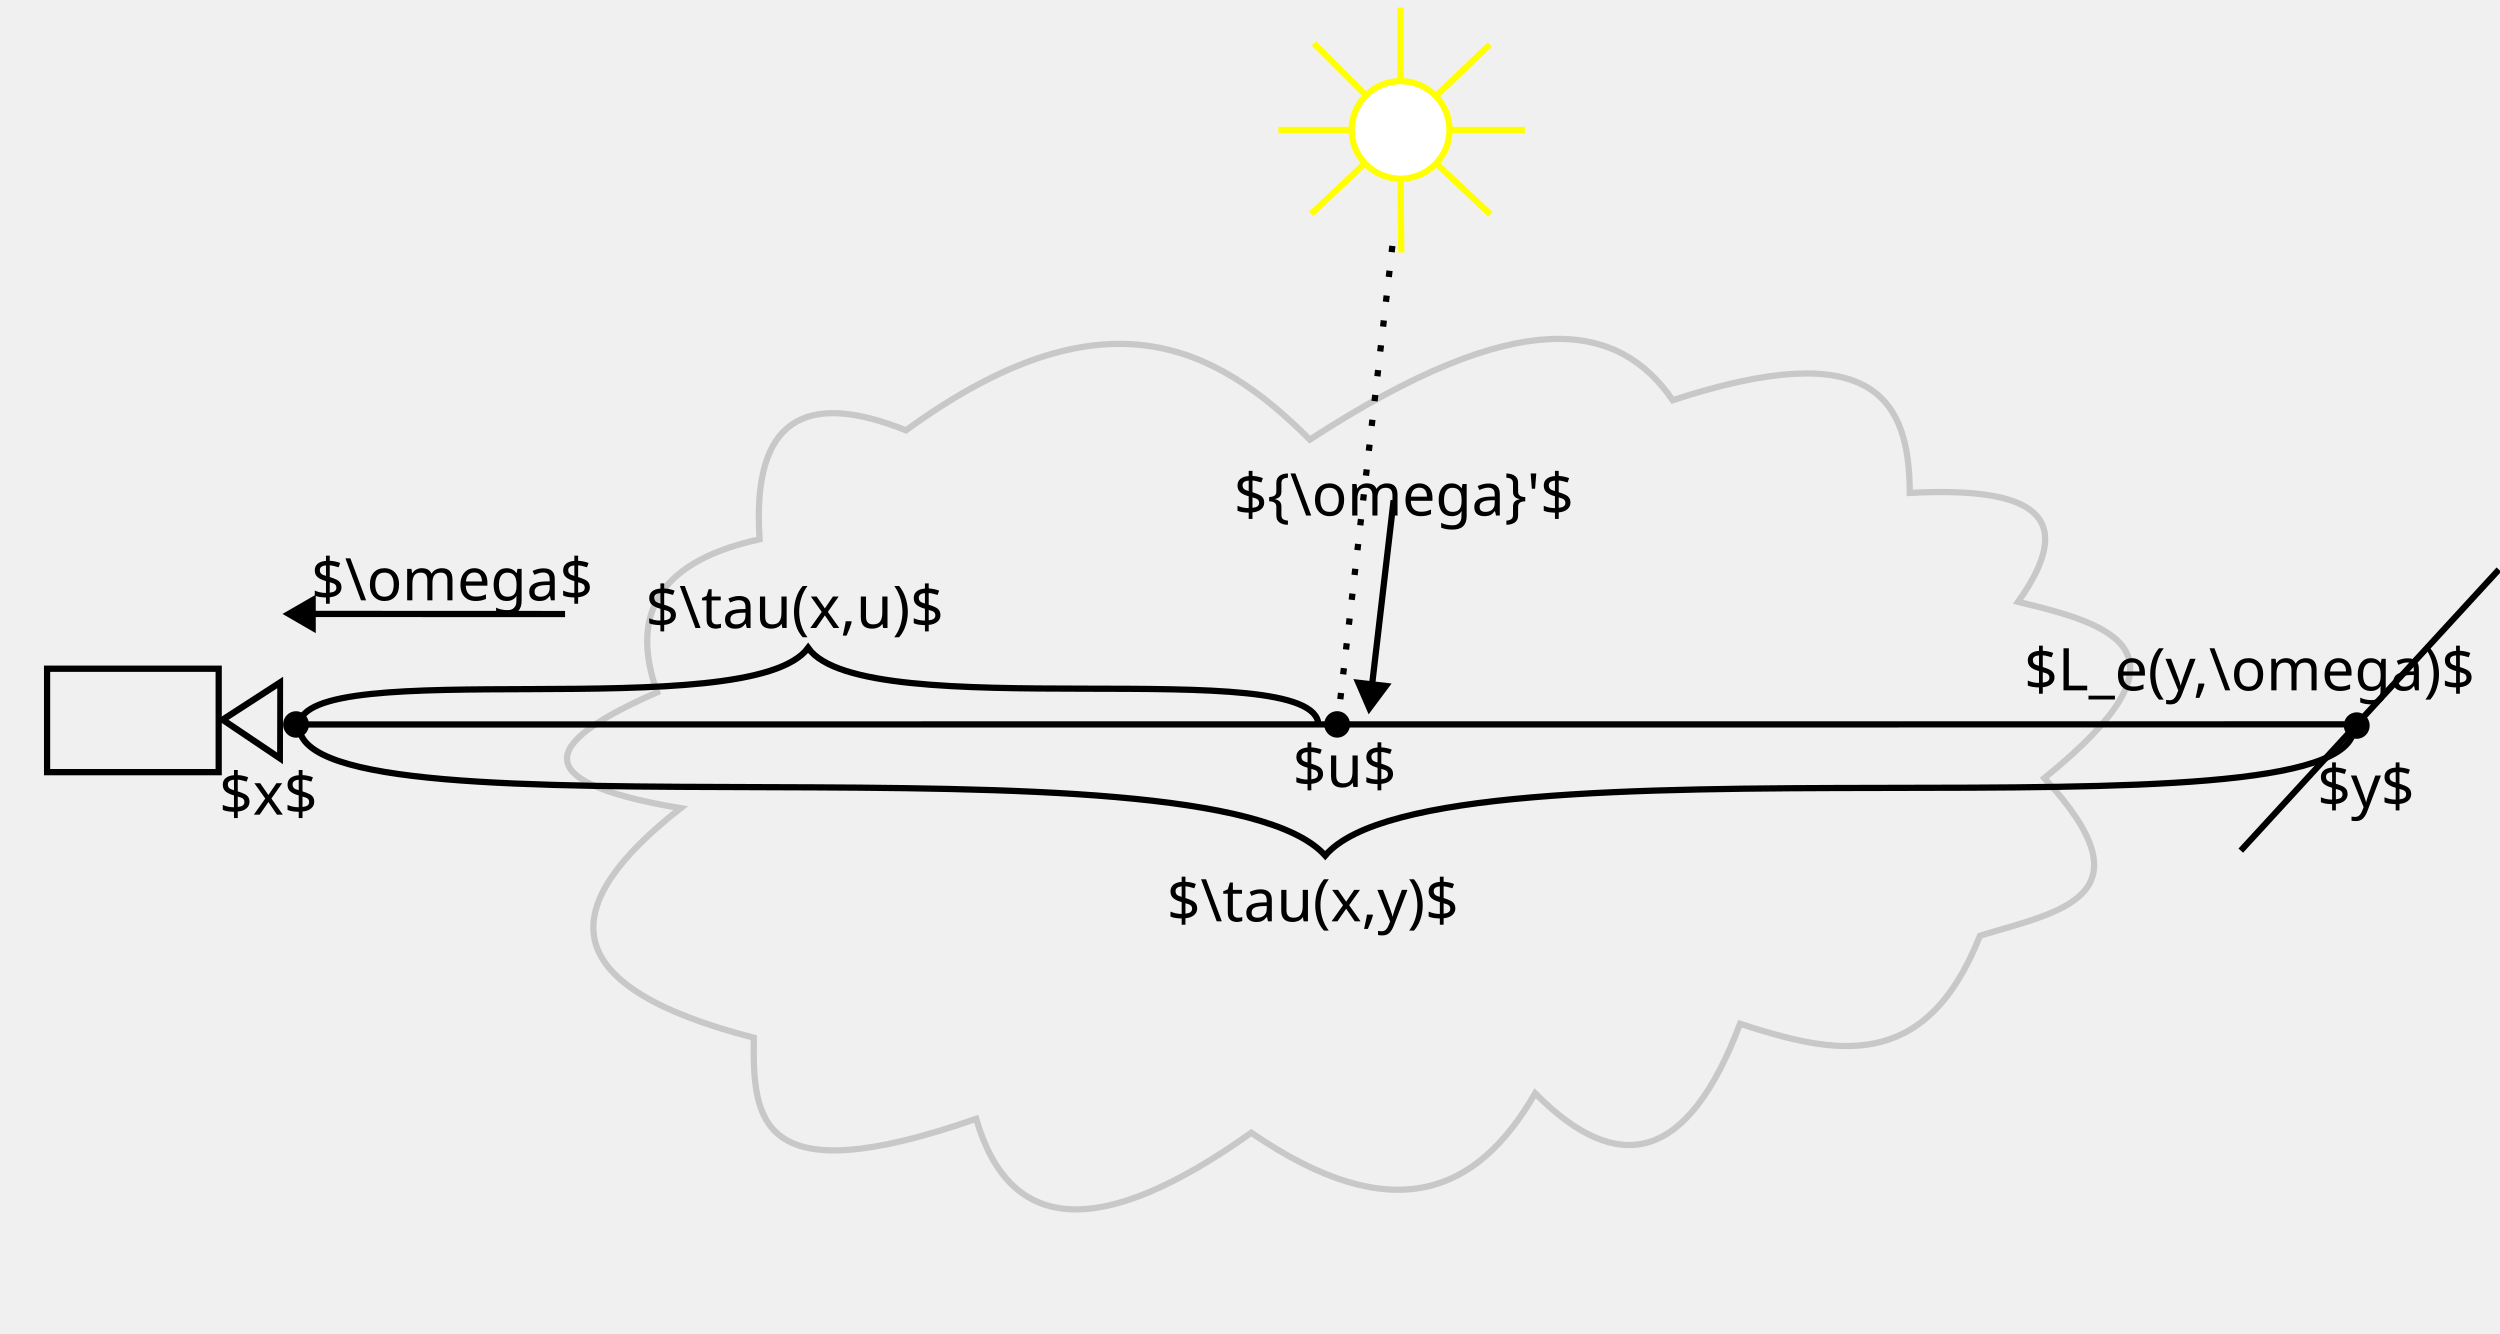
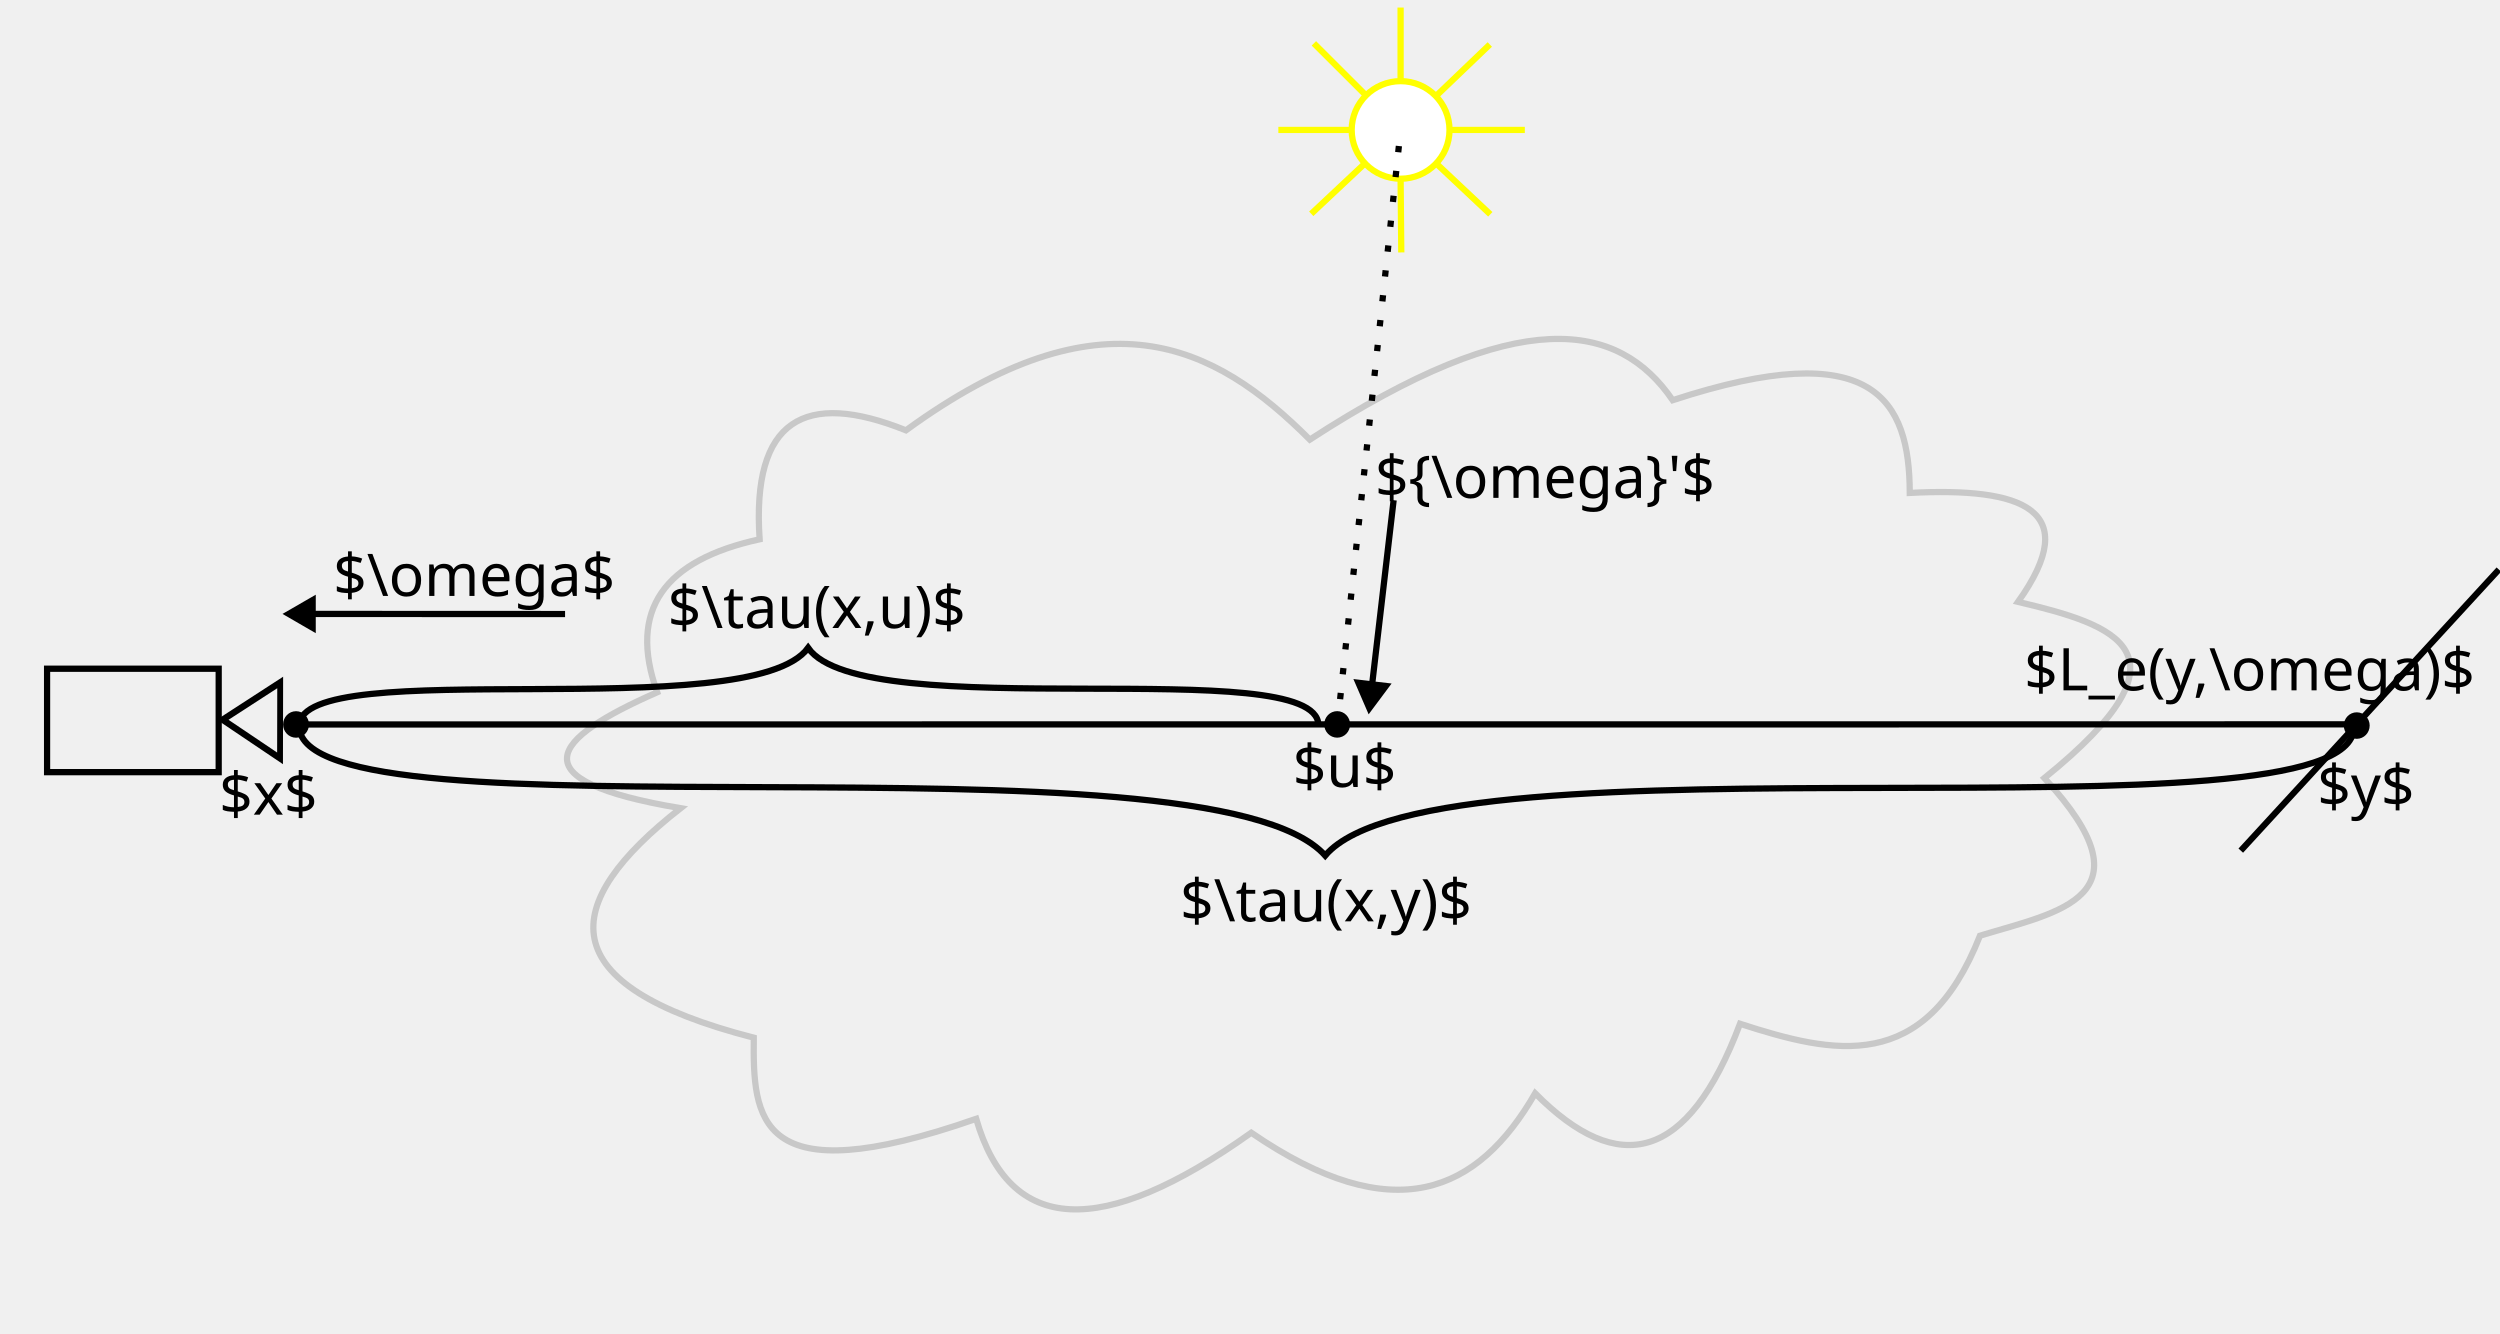
<svg xmlns="http://www.w3.org/2000/svg" width="300mm" height="160mm" viewBox="0 0 300 160" version="1.1" id="svg9745">
  <defs id="defs9742">
    <marker style="overflow:visible" id="TriangleStart" refX="0" refY="0" orient="auto-start-reverse" markerWidth="5.324" markerHeight="6.155" viewBox="0 0 5.324 6.155" preserveAspectRatio="xMidYMid">
      <path transform="scale(0.5)" style="fill:context-stroke;fill-rule:evenodd;stroke:context-stroke;stroke-width:1pt" d="M 5.77,0 -2.88,5 V -5 Z" id="path135" />
    </marker>
  </defs>
  <g id="layer1">
    <g id="g24383" transform="matrix(1.321862,0,0,1.335709,-1.627611,-28.75392)" style="stroke-width:0.564;stroke-dasharray:none">
      <rect style="fill:#000000;fill-opacity:0;fill-rule:evenodd;stroke:#000000;stroke-width:0.564;stroke-dasharray:none;stroke-opacity:1" id="rect23545" width="15.579" height="9.292" x="5.505" y="81.605" />
      <path style="fill:#000000;fill-opacity:0;stroke:#000000;stroke-width:3.729;stroke-dasharray:none;stroke-opacity:1" id="path24379" d="M 23.832,56.182 -12.034,33.699 25.37,13.879 Z" transform="matrix(0.1421574,-0.00419207,0.0048424,0.1609977,22.99368,80.71258)" />
    </g>
    <path style="fill:none;stroke:#c8c8c8;stroke-width:0.75;stroke-linecap:butt;stroke-linejoin:miter;stroke-dasharray:none;stroke-opacity:1" d="m 81.673,96.983 c -14.692,11.506 -15.775,21.215 8.78,27.54 -0.09,9.628 0.233,18.962 26.69,9.736 4.013,13.846 14.951,14.528 33.012,1.669 17.138,11.75 27.194,7.179 34.065,-4.729 10,10.093 18.328,8.26 24.583,-8.345 11.21,3.623 22.18,6.178 28.797,-10.571 9.37,-2.861 20.969,-4.592 7.726,-18.916 18.684,-15.101 8.447,-18.401 -3.161,-21.142 C 250.09,61.114 242.694,58.444 229.172,59.151 229.14,47.956 224.863,40.124 200.726,48.023 194.2,38.524 182.353,36.401 157.178,52.752 145.704,41.26 132.234,34.51 108.714,51.64 96.589,46.771 90.174,50.303 91.155,64.714 79.729,67.206 75.307,73.165 78.863,83.074 c -12.676,5.561 -17.103,10.561 2.81,13.909 z" id="path10311" />
    <path style="fill:none;stroke:#000000;stroke-width:0.75;stroke-linecap:butt;stroke-linejoin:miter;stroke-dasharray:none;stroke-opacity:1" d="M 268.893,102.075 299.866,68.348" id="path10375" />
    <g id="g11805" transform="matrix(0.6316355,0,0,0.6301597,135.8995,-95.66138)" style="stroke-width:1.189;stroke-dasharray:none;stroke:#ffff00;stroke-opacity:1">
      <path style="fill:none;stroke:#ffff00;stroke-width:1.189;stroke-linecap:butt;stroke-linejoin:miter;stroke-dasharray:none;stroke-opacity:1" d="M 50.934,167.256 V 153.241" id="path10742" />
      <path style="fill:none;stroke:#ffff00;stroke-width:1.189;stroke-linecap:butt;stroke-linejoin:miter;stroke-dasharray:none;stroke-opacity:1" d="M 60.226,176.548 H 74.539" id="path10744" />
      <path style="fill:none;stroke:#ffff00;stroke-width:1.189;stroke-linecap:butt;stroke-linejoin:miter;stroke-dasharray:none;stroke-opacity:1" d="M 41.642,176.548 H 27.709" id="path10746" />
      <path style="fill:none;stroke:#ffff00;stroke-width:1.189;stroke-linecap:butt;stroke-linejoin:miter;stroke-dasharray:none;stroke-opacity:1" d="m 50.934,176.548 v 9.292 l 0.132,14.035" id="path10748" />
      <path style="fill:none;stroke:#ffff00;stroke-width:1.189;stroke-linecap:butt;stroke-linejoin:miter;stroke-dasharray:none;stroke-opacity:1" d="m 50.934,176.548 17.041,16.066" id="path10750" />
      <path style="fill:none;stroke:#ffff00;stroke-width:1.189;stroke-linecap:butt;stroke-linejoin:miter;stroke-dasharray:none;stroke-opacity:1" d="M 67.883,160.275 50.934,176.548 34.459,160.063" id="path10752" />
      <path style="fill:none;stroke:#ffff00;stroke-width:1.189;stroke-linecap:butt;stroke-linejoin:miter;stroke-dasharray:none;stroke-opacity:1" d="M 50.934,176.548 33.957,192.518" id="path10754" />
      <circle style="fill:#ffffff;fill-opacity:1;stroke:#ffff00;stroke-width:1.189;stroke-dasharray:none;stroke-opacity:1" id="path10377" cx="50.934" cy="176.548" r="9.292" />
    </g>
    <ellipse style="fill:#000000;fill-opacity:1;stroke:#000000;stroke-width:0.75;stroke-opacity:0.996" id="path10525" cx="35.525" cy="86.935" rx="1.178" ry="1.217" />
    <ellipse style="fill:#000000;fill-opacity:1;stroke:#000000;stroke-width:0.75;stroke-opacity:0.996" id="path10525-3" cx="160.459" cy="86.929" rx="1.178" ry="1.217" />
    <ellipse style="fill:#000000;fill-opacity:1;stroke:#000000;stroke-width:0.75;stroke-opacity:0.996" id="path10525-5" cx="282.808" cy="87.068" rx="1.178" ry="1.217" />
    <path style="fill:none;stroke:#000000;stroke-width:0.75;stroke-linecap:butt;stroke-linejoin:miter;stroke-dasharray:none;stroke-opacity:1" d="m 35.525,86.935 247.283,-0.013" id="path11550" />
    <text xml:space="preserve" style="font-size:7.056px;line-height:1.25;font-family:'Bodoni MT';-inkscape-font-specification:'Bodoni MT';stroke-width:0.265" x="26.298" y="97.761" id="text11554">
      <tspan id="tspan11552" style="font-size:7.056px;stroke-width:0.265" x="26.298" y="97.761">$x$</tspan>
    </text>
    <text xml:space="preserve" style="font-size:7.056px;line-height:1.25;font-family:'Bodoni MT';-inkscape-font-specification:'Bodoni MT';stroke-width:0.265" x="155.124" y="94.439" id="text11554-8">
      <tspan id="tspan11552-5" style="font-size:7.056px;stroke-width:0.265" x="155.124" y="94.439">$u$</tspan>
    </text>
    <text xml:space="preserve" style="font-size:7.056px;line-height:1.25;font-family:'Bodoni MT';-inkscape-font-specification:'Bodoni MT';stroke-width:0.265" x="278.071" y="96.842" id="text11554-7">
      <tspan id="tspan11552-6" style="font-size:7.056px;stroke-width:0.265" x="278.071" y="96.842">$y$</tspan>
    </text>
    <path style="fill:none;stroke:#000000;stroke-width:0.75;stroke-linecap:butt;stroke-linejoin:miter;stroke-dasharray:none;stroke-opacity:1;marker-start:url(#TriangleStart)" d="m 36.562,73.671 31.246,0.013" id="path11600" />
-     <text xml:space="preserve" style="font-size:7.056px;line-height:1.25;font-family:'Bodoni MT';-inkscape-font-specification:'Bodoni MT';stroke-width:0.265" x="37.335" y="72.044" id="text11554-9">
-       <tspan id="tspan11552-0" style="font-size:7.056px;stroke-width:0.265" x="37.335" y="72.044">$\omega$</tspan>
+     <text xml:space="preserve" style="font-size:7.056px;line-height:1.25;font-family:'Bodoni MT';-inkscape-font-specification:'Bodoni MT';stroke-width:0.265" x="39.98" y="71.515" id="text11554-9">
+       <tspan id="tspan11552-0" style="font-size:7.056px;stroke-width:0.265" x="39.98" y="71.515">$\omega$</tspan>
    </text>
-     <path style="fill:none;stroke:#000000;stroke-width:0.75;stroke-linecap:butt;stroke-linejoin:miter;stroke-dasharray:0.75, 2.25;stroke-dashoffset:0;stroke-opacity:1" d="m 160.497,86.882 6.729,-58.608" id="path11735" />
+     <path style="fill:none;stroke:#000000;stroke-width:0.75;stroke-linecap:butt;stroke-linejoin:miter;stroke-dasharray:0.75, 2.25;stroke-dashoffset:0;stroke-opacity:1" d="m 160.497,86.882 7.575,-71.29" id="path11735" />
    <path style="fill:none;stroke:#000000;stroke-width:0.75;stroke-linecap:butt;stroke-linejoin:miter;stroke-opacity:1;marker-start:url(#TriangleStart);stroke-dasharray:none" d="m 164.545,83.074 2.691,-23.051" id="path11735-1" />
-     <text xml:space="preserve" style="font-size:7.056px;line-height:1.25;font-family:'Bodoni MT';-inkscape-font-specification:'Bodoni MT';stroke-width:0.265" x="148.063" y="61.865" id="text11554-9-8">
-       <tspan id="tspan11552-0-1" style="font-size:7.056px;stroke-width:0.265" x="148.063" y="61.865">${\omega}'$</tspan>
+     <text xml:space="preserve" style="font-size:7.056px;line-height:1.25;font-family:'Bodoni MT';-inkscape-font-specification:'Bodoni MT';stroke-width:0.265" x="164.997" y="59.748" id="text11554-9-8">
+       <tspan id="tspan11552-0-1" style="font-size:7.056px;stroke-width:0.265" x="164.997" y="59.748">${\omega}'$</tspan>
    </text>
-     <text xml:space="preserve" style="font-size:7.056px;line-height:1.25;font-family:'Bodoni MT';-inkscape-font-specification:'Bodoni MT';stroke-width:0.265" x="140.021" y="110.564" id="text11554-9-2">
-       <tspan id="tspan11552-0-4" style="font-size:7.056px;stroke-width:0.265" x="140.021" y="110.564">$\tau(x,y)$</tspan>
+     <text xml:space="preserve" style="font-size:7.056px;line-height:1.25;font-family:'Bodoni MT';-inkscape-font-specification:'Bodoni MT';stroke-width:0.265" x="141.608" y="110.564" id="text11554-9-2">
+       <tspan id="tspan11552-0-4" style="font-size:7.056px;stroke-width:0.265" x="141.608" y="110.564">$\tau(x,y)$</tspan>
    </text>
-     <text xml:space="preserve" style="font-size:7.056px;line-height:1.25;font-family:'Bodoni MT';-inkscape-font-specification:'Bodoni MT';stroke-width:0.265" x="77.468" y="75.362" id="text11554-9-2-5">
-       <tspan id="tspan11552-0-4-7" style="font-size:7.056px;stroke-width:0.265" x="77.468" y="75.362">$\tau(x,u)$</tspan>
+     <text xml:space="preserve" style="font-size:7.056px;line-height:1.25;font-family:'Bodoni MT';-inkscape-font-specification:'Bodoni MT';stroke-width:0.265" x="80.114" y="75.362" id="text11554-9-2-5">
+       <tspan id="tspan11552-0-4-7" style="font-size:7.056px;stroke-width:0.265" x="80.114" y="75.362">$\tau(x,u)$</tspan>
    </text>
    <path style="fill:none;stroke:#000000;stroke-width:0.75;stroke-linecap:butt;stroke-linejoin:miter;stroke-dasharray:none;stroke-opacity:1" d="m 35.892,87.143 c 0.313,14.559 109.098,-0.214 123.133,15.525 13.4,-15.742 123.228,-0.79 123.44,-15.352" id="path4156" />
    <path style="fill:none;stroke:#000000;stroke-width:0.75;stroke-linecap:butt;stroke-linejoin:miter;stroke-dasharray:none;stroke-opacity:1" d="m 35.891,87.106 c 0.155,-8.776 54.12,0.129 61.082,-9.358 6.647,9.489 61.129,0.476 61.234,9.254" id="path4156-0" />
    <text xml:space="preserve" style="font-size:7.056px;line-height:1.25;font-family:'Bodoni MT';-inkscape-font-specification:'Bodoni MT';stroke-width:0.265" x="242.899" y="82.838" id="text11554-7-8">
      <tspan id="tspan11552-6-4" style="font-size:7.056px;stroke-width:0.265" x="242.899" y="82.838">$L_e(y,\omega)$</tspan>
    </text>
  </g>
</svg>
